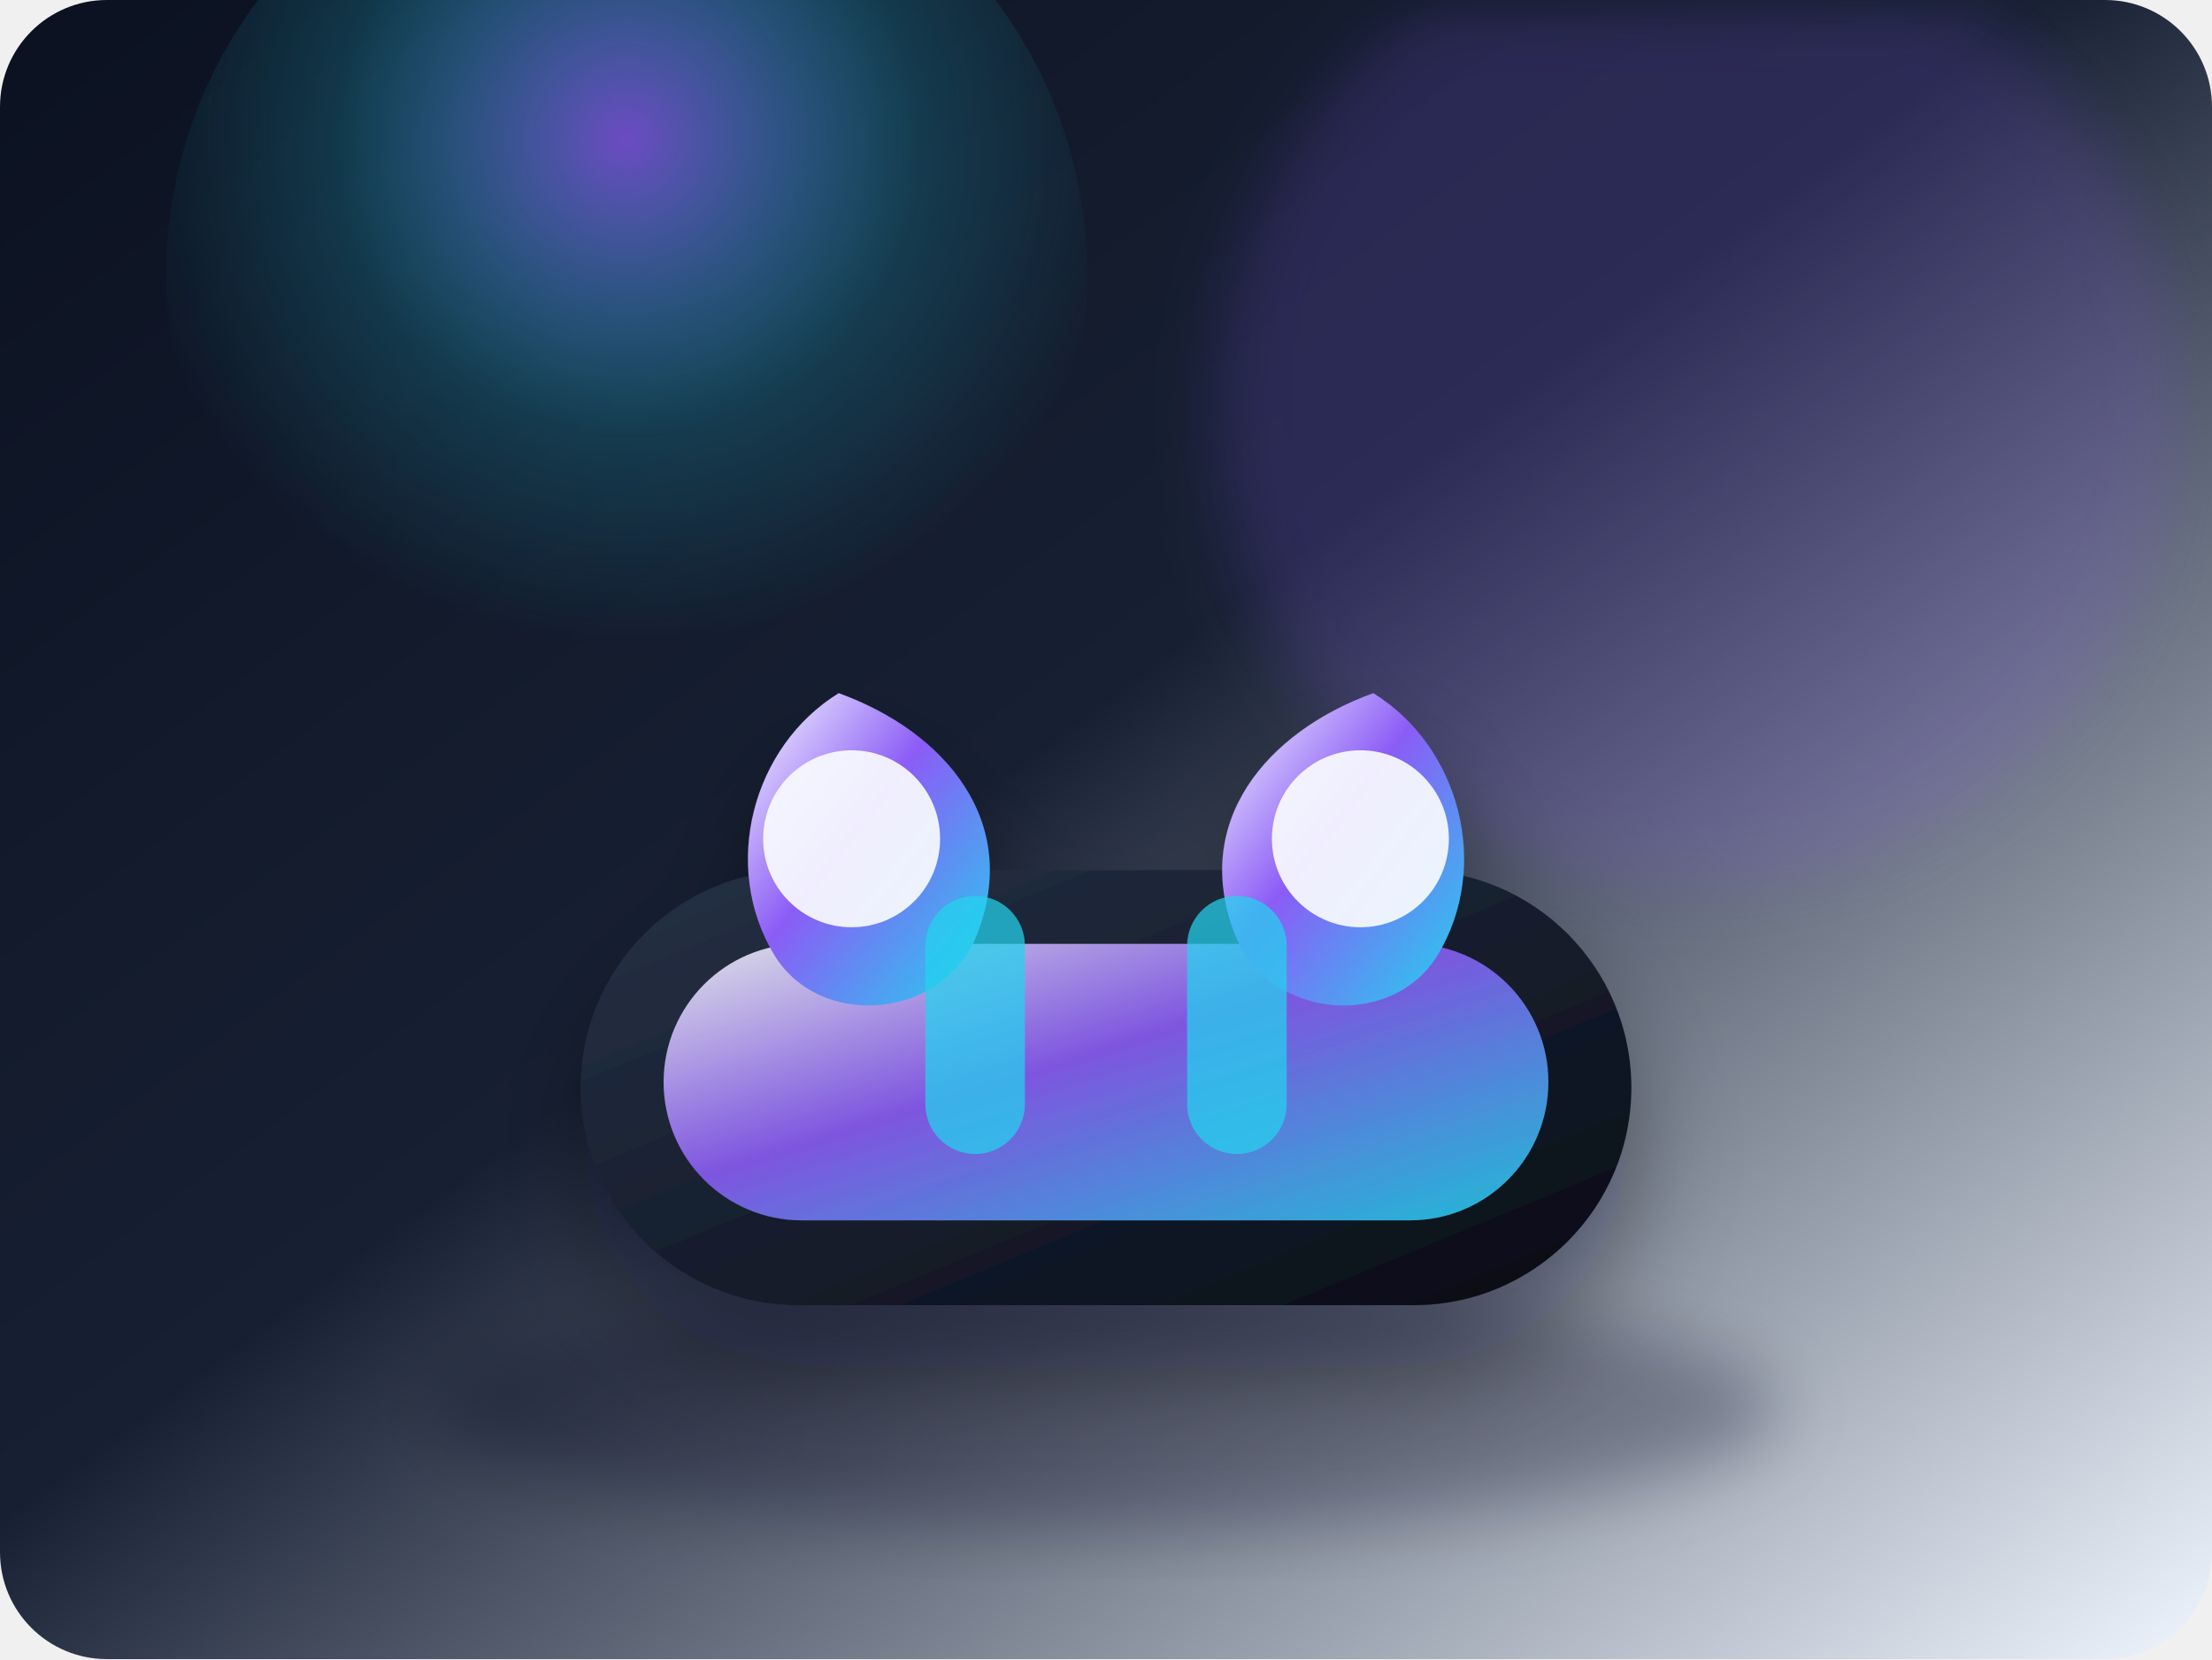
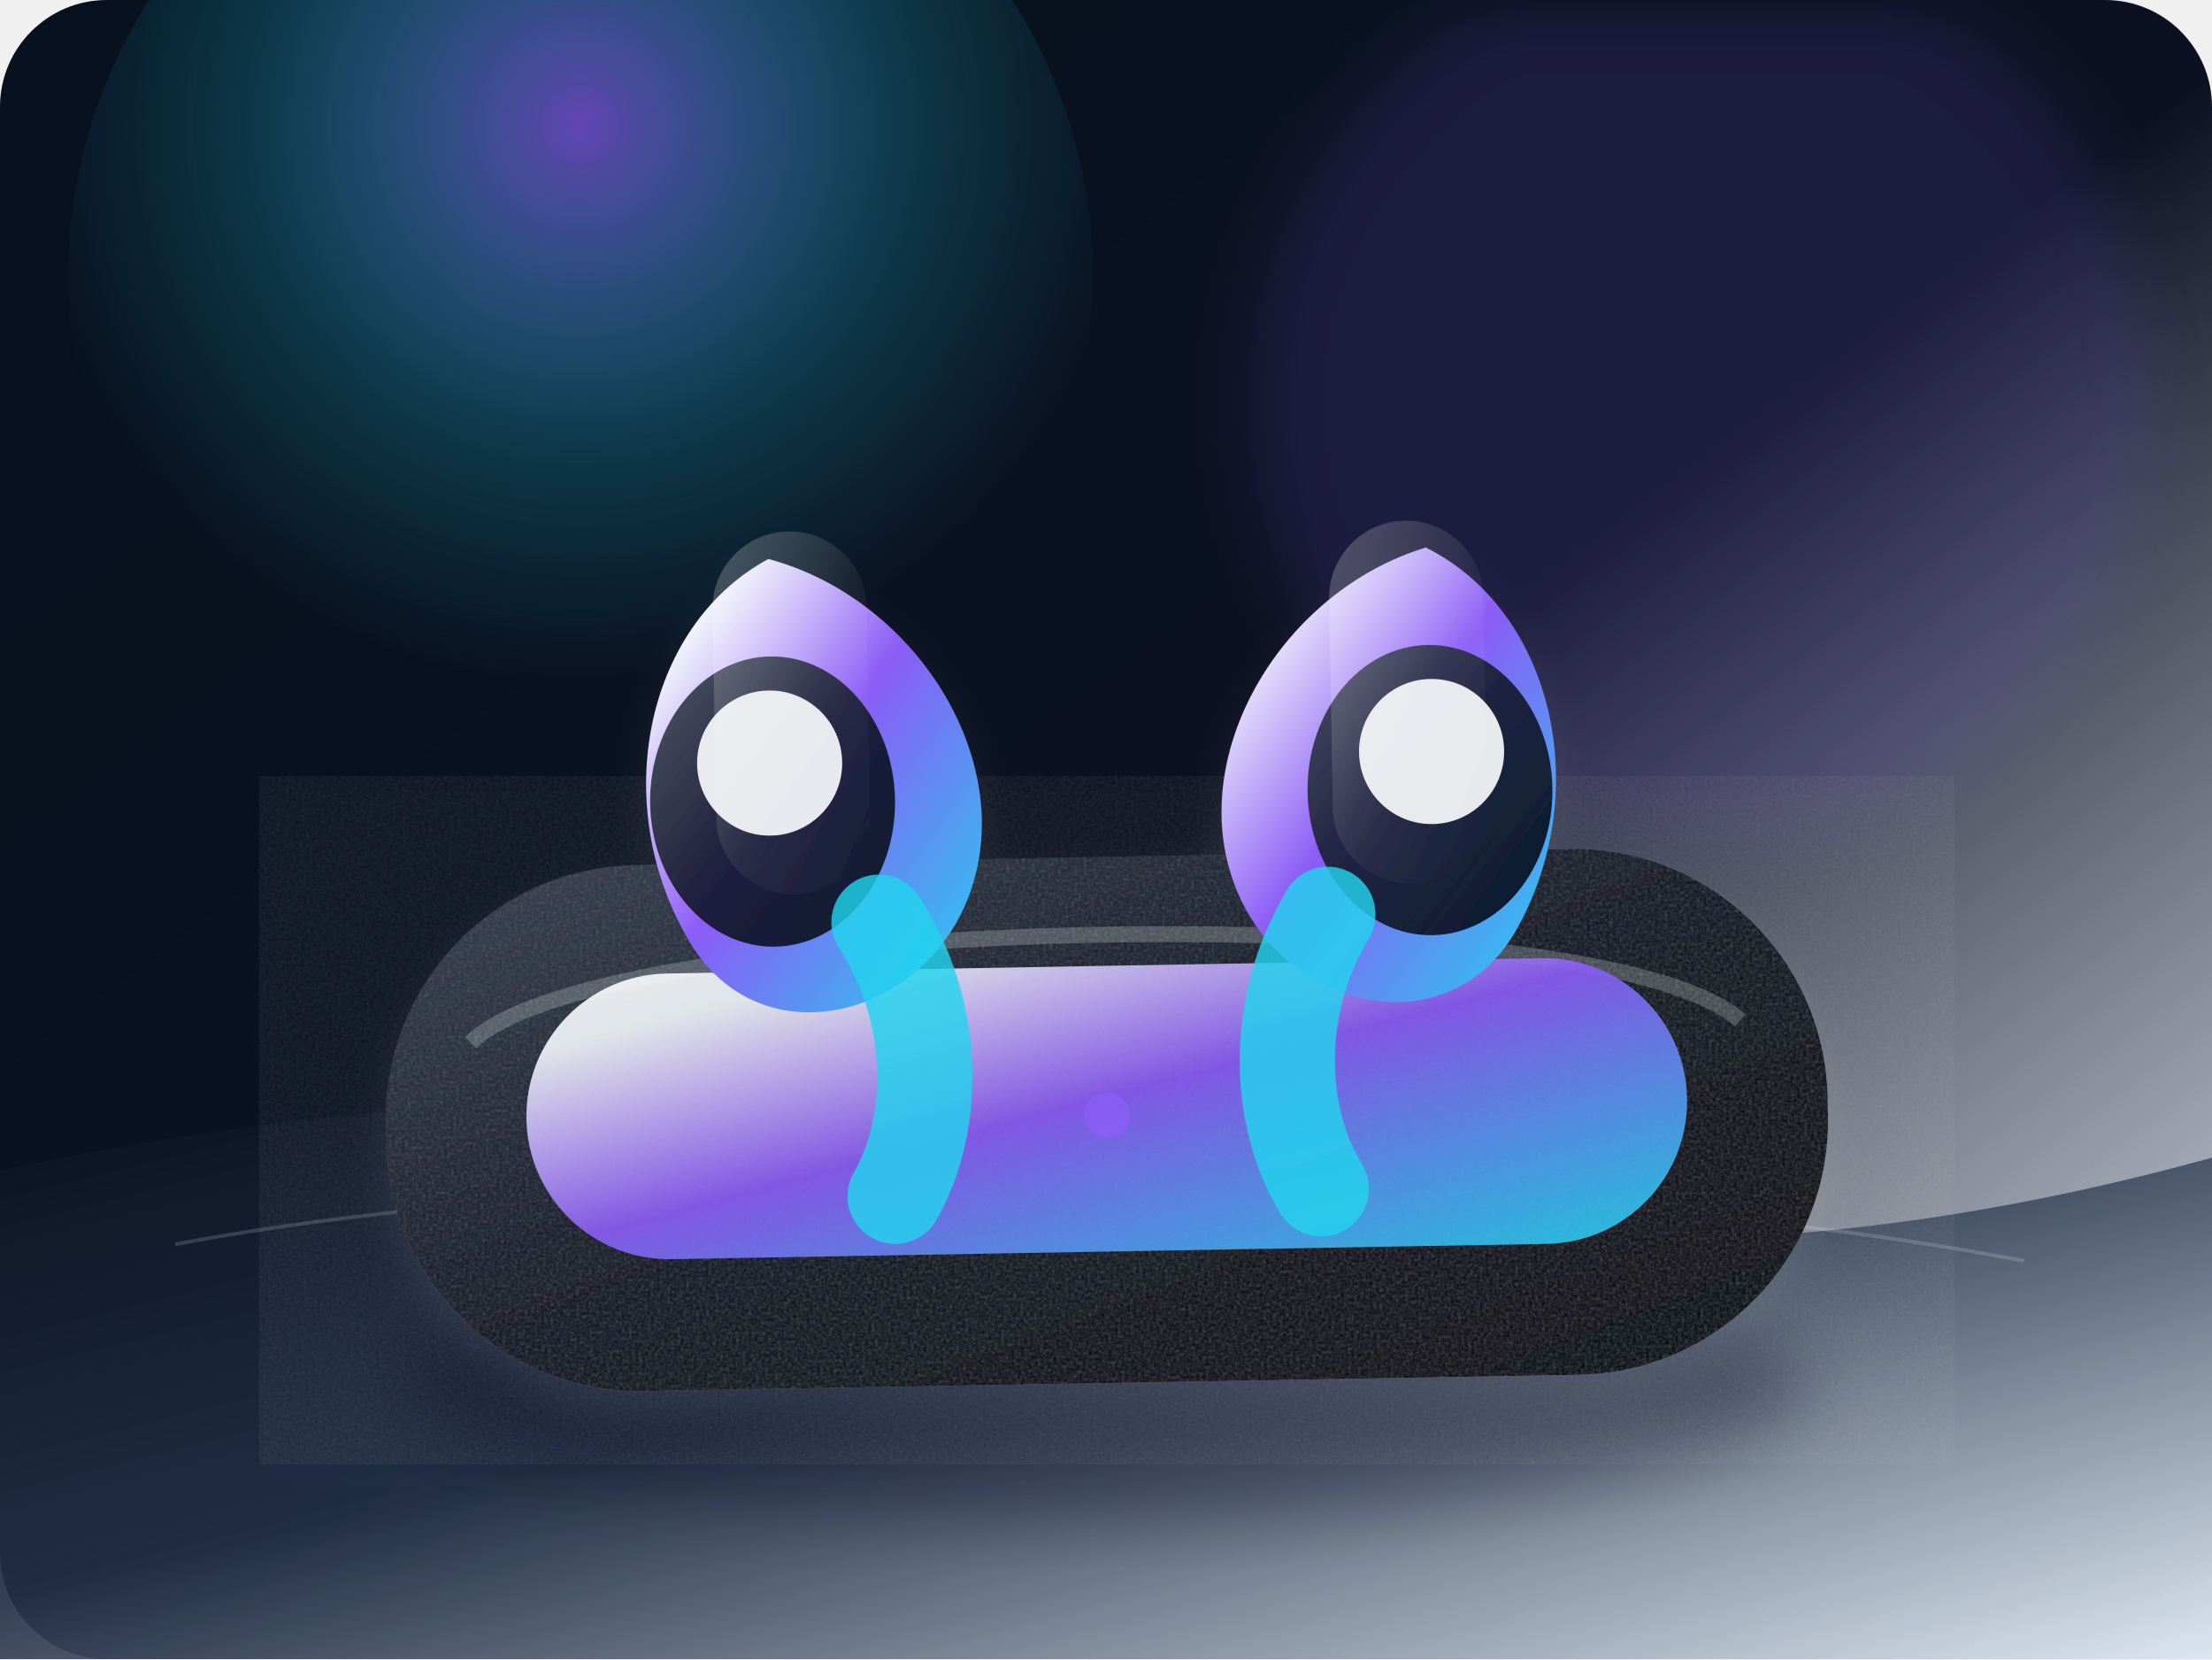
<svg xmlns="http://www.w3.org/2000/svg" width="1200" height="900" viewBox="0 0 1200 900" role="img" aria-labelledby="title desc">
  <defs>
    <linearGradient id="bg" x1="0" x2="1" y1="0" y2="1">
-       <stop offset="0%" stop-color="#0b1120" />
-       <stop offset="46%" stop-color="#172033" />
-       <stop offset="100%" stop-color="#eff6ff" />
+       <stop offset="0%" stop-color="#07111f" />
+       <stop offset="52%" stop-color="#0b1120" />
+       <stop offset="100%" stop-color="#e8eef7" />
+     </linearGradient>
+     <linearGradient id="floor" x1="0" x2="1" y1="0" y2="1">
+       <stop offset="0%" stop-color="#0b1220" />
+       <stop offset="45%" stop-color="#223047" />
+       <stop offset="100%" stop-color="#dbe6f0" />
    </linearGradient>
    <radialGradient id="halo" cx="50%" cy="35%" r="55%">
-       <stop offset="0%" stop-color="#8b5cf6" stop-opacity="0.75" />
-       <stop offset="58%" stop-color="#22d3ee" stop-opacity="0.18" />
+       <stop offset="0%" stop-color="#8b5cf6" stop-opacity="0.68" />
+       <stop offset="58%" stop-color="#22d3ee" stop-opacity="0.2" />
      <stop offset="100%" stop-color="#22d3ee" stop-opacity="0" />
    </radialGradient>
    <linearGradient id="body" x1="0" x2="1" y1="0" y2="1">
-       <stop offset="0%" stop-color="#f8fbff" />
-       <stop offset="44%" stop-color="#8b5cf6" />
+       <stop offset="0%" stop-color="#ffffff" />
+       <stop offset="14%" stop-color="#f3f7fb" />
+       <stop offset="48%" stop-color="#8b5cf6" />
      <stop offset="100%" stop-color="#22d3ee" />
    </linearGradient>
    <linearGradient id="darkBody" x1="0" x2="1" y1="0" y2="1">
-       <stop offset="0%" stop-color="#273247" />
-       <stop offset="100%" stop-color="#060b14" />
+       <stop offset="0%" stop-color="#3a465a" />
+       <stop offset="42%" stop-color="#141d2d" />
+       <stop offset="100%" stop-color="#04070d" />
+     </linearGradient>
+     <linearGradient id="rubber" x1="0" x2="1" y1="0" y2="1">
+       <stop offset="0%" stop-color="#374151" />
+       <stop offset="48%" stop-color="#111827" />
+       <stop offset="100%" stop-color="#030712" />
+     </linearGradient>
+     <linearGradient id="cushion" x1="0" x2="1" y1="0" y2="1">
+       <stop offset="0%" stop-color="#64748b" />
+       <stop offset="40%" stop-color="#1f2937" />
+       <stop offset="100%" stop-color="#020617" />
+     </linearGradient>
+     <linearGradient id="metal" x1="0" x2="1" y1="0" y2="1">
+       <stop offset="0%" stop-color="#f8fafc" />
+       <stop offset="36%" stop-color="#b6c2d1" />
+       <stop offset="66%" stop-color="#5b6b80" />
+       <stop offset="100%" stop-color="#111827" />
+     </linearGradient>
+     <linearGradient id="glass" x1="0" x2="1" y1="0" y2="1">
+       <stop offset="0%" stop-color="#ffffff" stop-opacity="0.88" />
+       <stop offset="55%" stop-color="#ffffff" stop-opacity="0.18" />
+       <stop offset="100%" stop-color="#ffffff" stop-opacity="0" />
    </linearGradient>
    <filter id="shadow" x="-30%" y="-30%" width="160%" height="170%">
-       <feDropShadow dx="0" dy="34" stdDeviation="28" flood-color="#020617" flood-opacity="0.38" />
+       <feDropShadow dx="0" dy="32" stdDeviation="24" flood-color="#020617" flood-opacity="0.45" />
+       <feDropShadow dx="0" dy="8" stdDeviation="8" flood-color="#ffffff" flood-opacity="0.08" />
    </filter>
    <filter id="soft" x="-20%" y="-20%" width="140%" height="140%">
      <feGaussianBlur stdDeviation="18" />
    </filter>
+     <filter id="texture" x="-8%" y="-8%" width="116%" height="116%">
+       <feTurbulence type="fractalNoise" baseFrequency="0.7" numOctaves="2" seed="7995" result="noise" />
+       <feColorMatrix in="noise" type="saturate" values="0" />
+       <feComponentTransfer>
+         <feFuncA type="table" tableValues="0 0.12" />
+       </feComponentTransfer>
+       <feBlend in="SourceGraphic" mode="soft-light" />
+     </filter>
+     <pattern id="fineMesh" width="28" height="28" patternUnits="userSpaceOnUse">
+       <path d="M0 14H28M14 0V28" stroke="#e2e8f0" stroke-width="1.2" opacity="0.12" />
+       <circle cx="14" cy="14" r="1.7" fill="#e2e8f0" opacity="0.2" />
+     </pattern>
  </defs>
  <rect width="1200" height="900" rx="58" fill="url(#bg)" />
-   <circle cx="340" cy="150" r="250" fill="url(#halo)" />
-   <circle cx="920" cy="220" r="260" fill="#8b5cf6" opacity="0.18" filter="url(#soft)" />
-   <ellipse cx="600" cy="764" rx="365" ry="66" fill="#020617" opacity="0.28" filter="url(#soft)" />
-   <g filter="url(#shadow)">
-     <rect x="315" y="472" width="570" height="236" rx="118" fill="url(#darkBody)" />
-     <rect x="360" y="512" width="480" height="150" rx="75" fill="url(#body)" opacity="0.88" />
-     <path d="M455 376 C408 405 391 470 420 518 C445 559 512 553 530 507 C554 446 513 397 455 376Z" fill="url(#body)" />
-     <path d="M745 376 C792 405 809 470 780 518 C755 559 688 553 670 507 C646 446 687 397 745 376Z" fill="url(#body)" />
-     <rect x="502" y="486" width="54" height="140" rx="27" fill="#22d3ee" opacity="0.72" />
-     <rect x="644" y="486" width="54" height="140" rx="27" fill="#22d3ee" opacity="0.72" />
-     <circle cx="462" cy="455" r="48" fill="#f8fbff" opacity="0.92" />
-     <circle cx="738" cy="455" r="48" fill="#f8fbff" opacity="0.92" />
+   <circle cx="315" cy="150" r="278" fill="url(#halo)" />
+   <circle cx="925" cy="218" r="246" fill="#8b5cf6" opacity="0.14" filter="url(#soft)" />
+   <path d="M0 635 C210 590 392 585 596 636 C815 690 1004 682 1200 628 V900 H0 Z" fill="url(#floor)" opacity="0.92" />
+   <path d="M95 675 C358 625 828 632 1098 684" fill="none" stroke="#ffffff" stroke-width="2" opacity="0.16" />
+   <ellipse cx="600" cy="752" rx="380" ry="70" fill="#020617" opacity="0.32" filter="url(#soft)" />
+   <g transform="translate(600 535) scale(1.23) translate(-600 -535)">
+     <g filter="url(#shadow)" transform="rotate(-1 600 570)">
+       <rect x="282" y="478" width="636" height="232" rx="112" fill="url(#rubber)" filter="url(#texture)" />
+       <path d="M320 555 C380 498 820 498 880 555" fill="none" stroke="#f8fafc" stroke-width="7" opacity="0.22" />
+       <rect x="344" y="526" width="512" height="126" rx="63" fill="url(#body)" opacity="0.9" />
+       <path d="M455 344 C399 373 382 454 419 515 C451 566 525 546 543 488 C561 431 518 362 455 344Z" fill="url(#body)" />
+       <path d="M745 344 C801 373 818 454 781 515 C749 566 675 546 657 488 C639 431 682 362 745 344Z" fill="url(#body)" />
+       <ellipse cx="455" cy="451" rx="54" ry="64" fill="url(#rubber)" opacity="0.88" />
+       <ellipse cx="745" cy="451" rx="54" ry="64" fill="url(#rubber)" opacity="0.88" />
+       <circle cx="454" cy="434" r="32" fill="#f8fafc" opacity="0.92" />
+       <circle cx="746" cy="434" r="32" fill="#f8fafc" opacity="0.92" />
+       <path d="M501 505 C526 545 525 594 506 626" fill="none" stroke="#22d3ee" stroke-width="42" stroke-linecap="round" opacity="0.82" />
+       <path d="M699 505 C674 545 675 594 694 626" fill="none" stroke="#22d3ee" stroke-width="42" stroke-linecap="round" opacity="0.82" />
+       <rect x="430" y="332" width="68" height="160" rx="34" fill="url(#glass)" opacity="0.28" />
+       <rect x="702" y="332" width="68" height="160" rx="34" fill="url(#glass)" opacity="0.28" />
+       <circle cx="600" cy="592" r="10" fill="#8b5cf6" opacity="0.8" />
+     </g>
  </g>
</svg>
